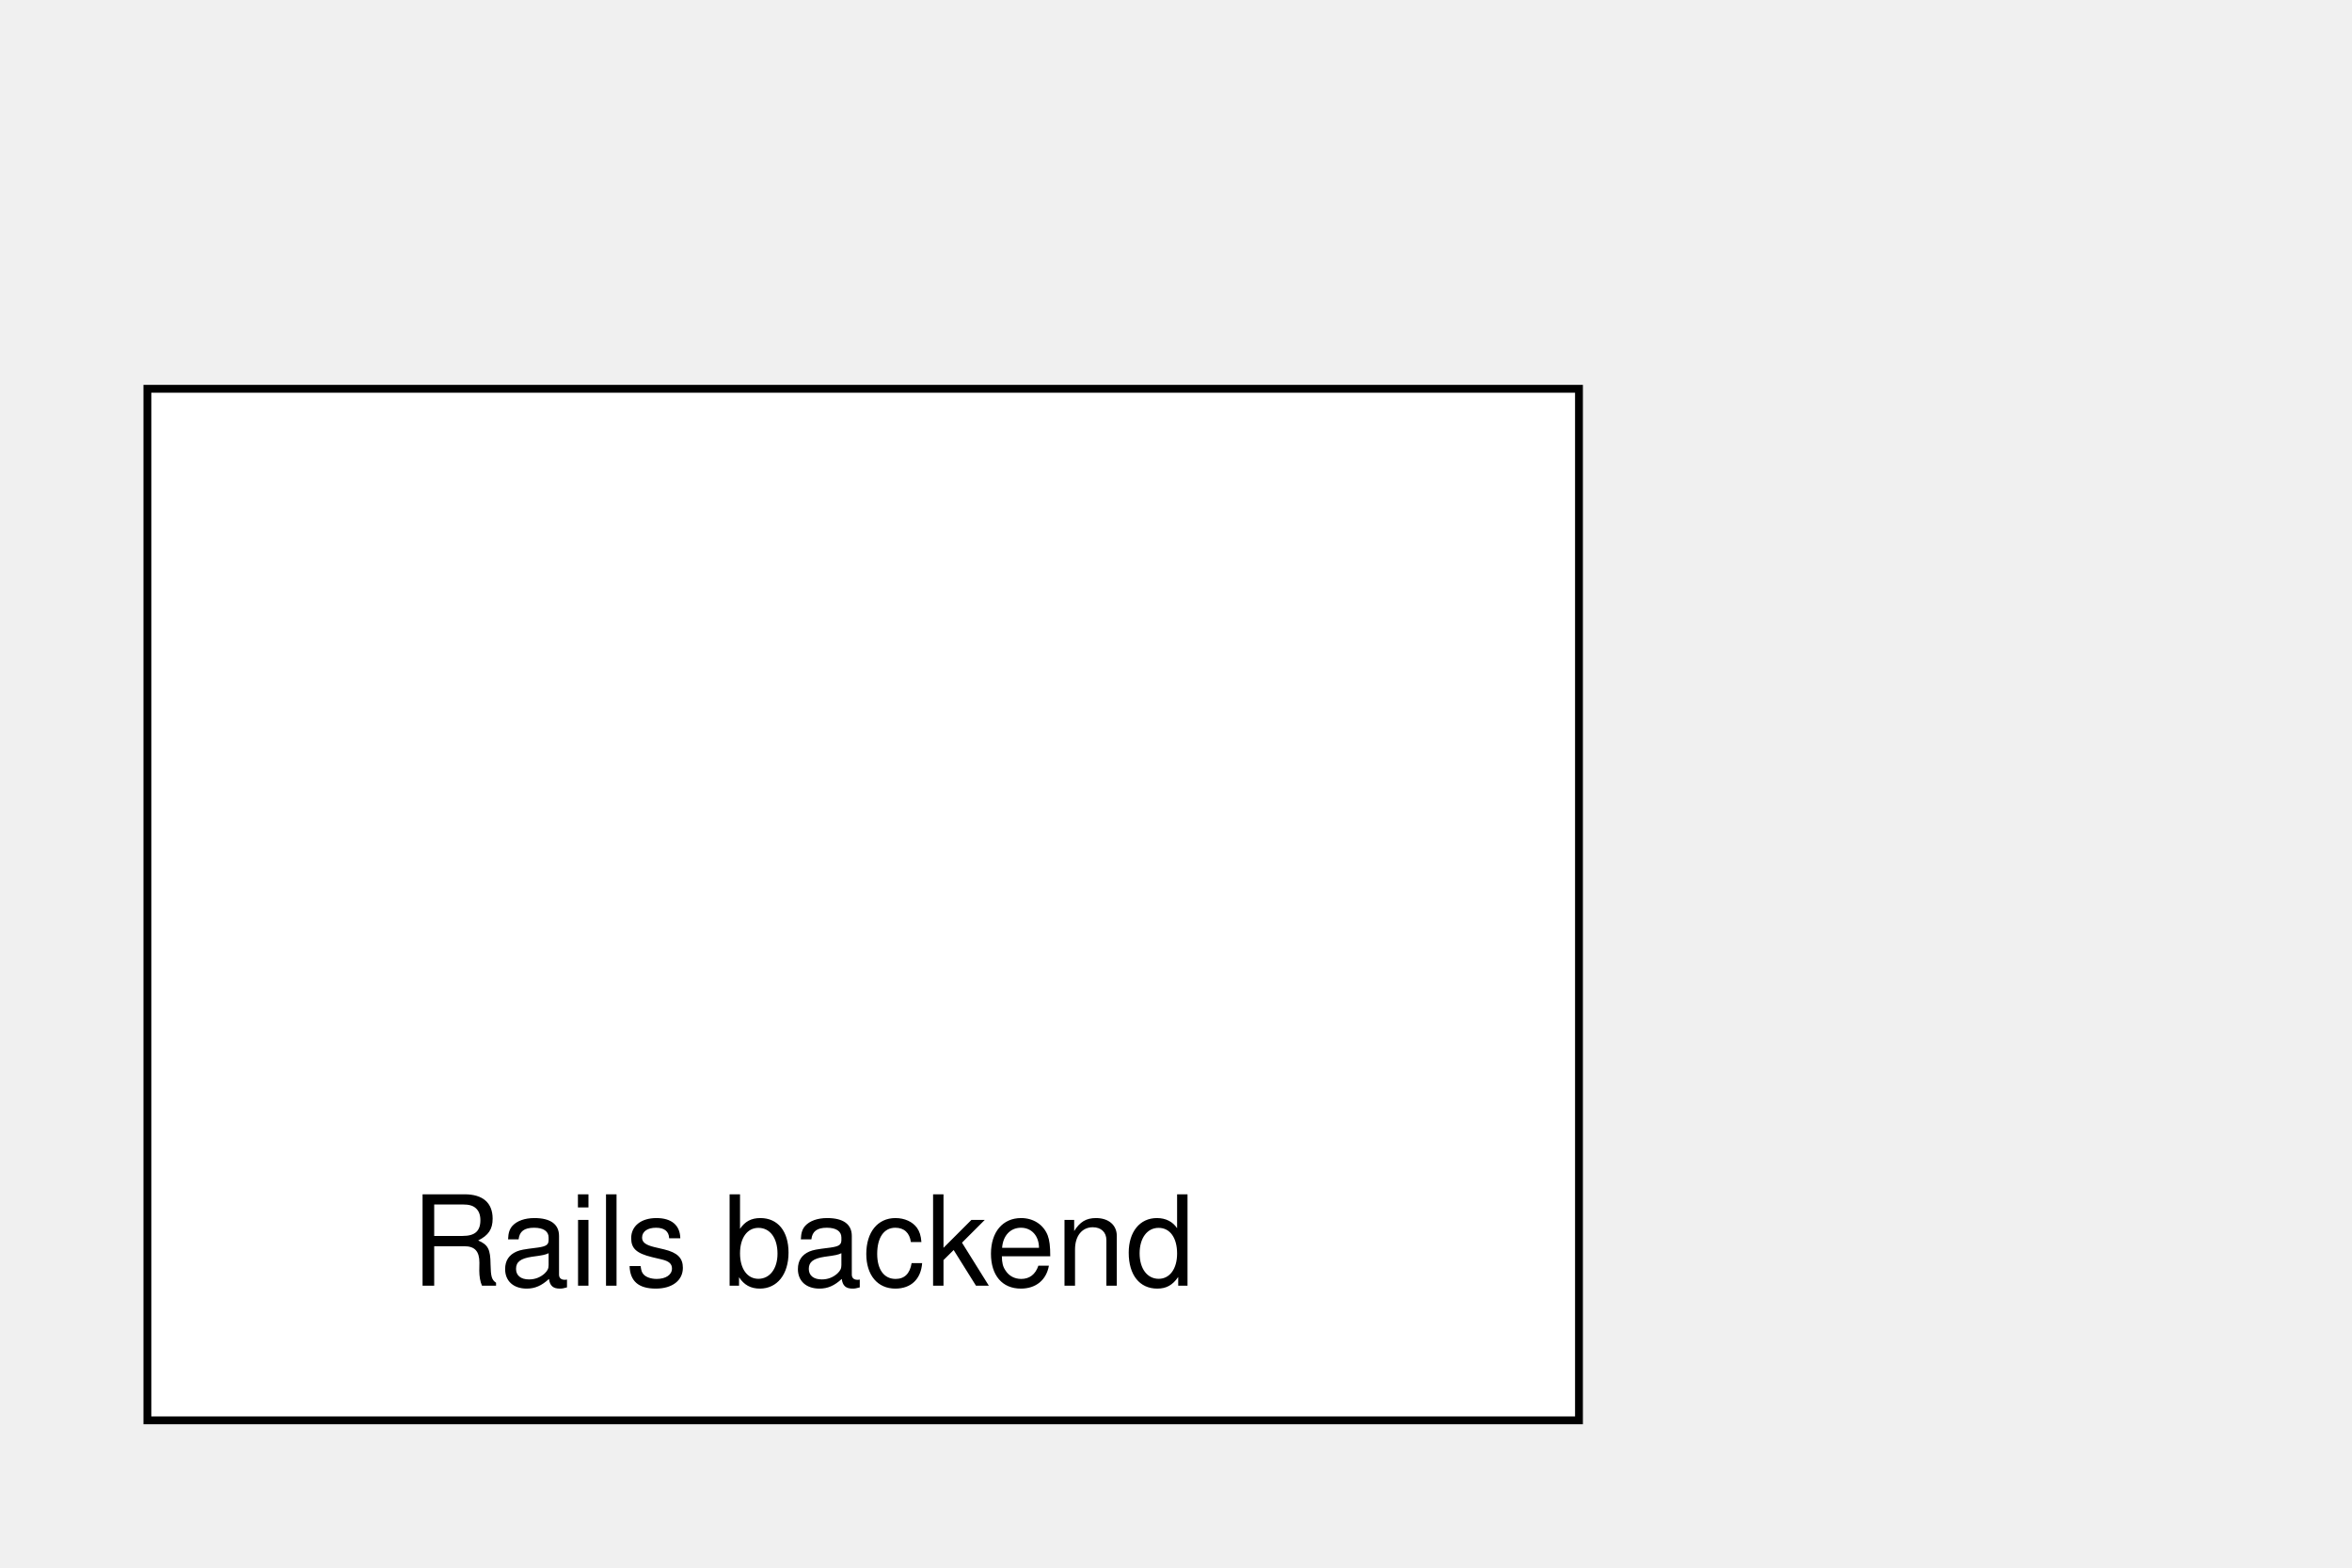
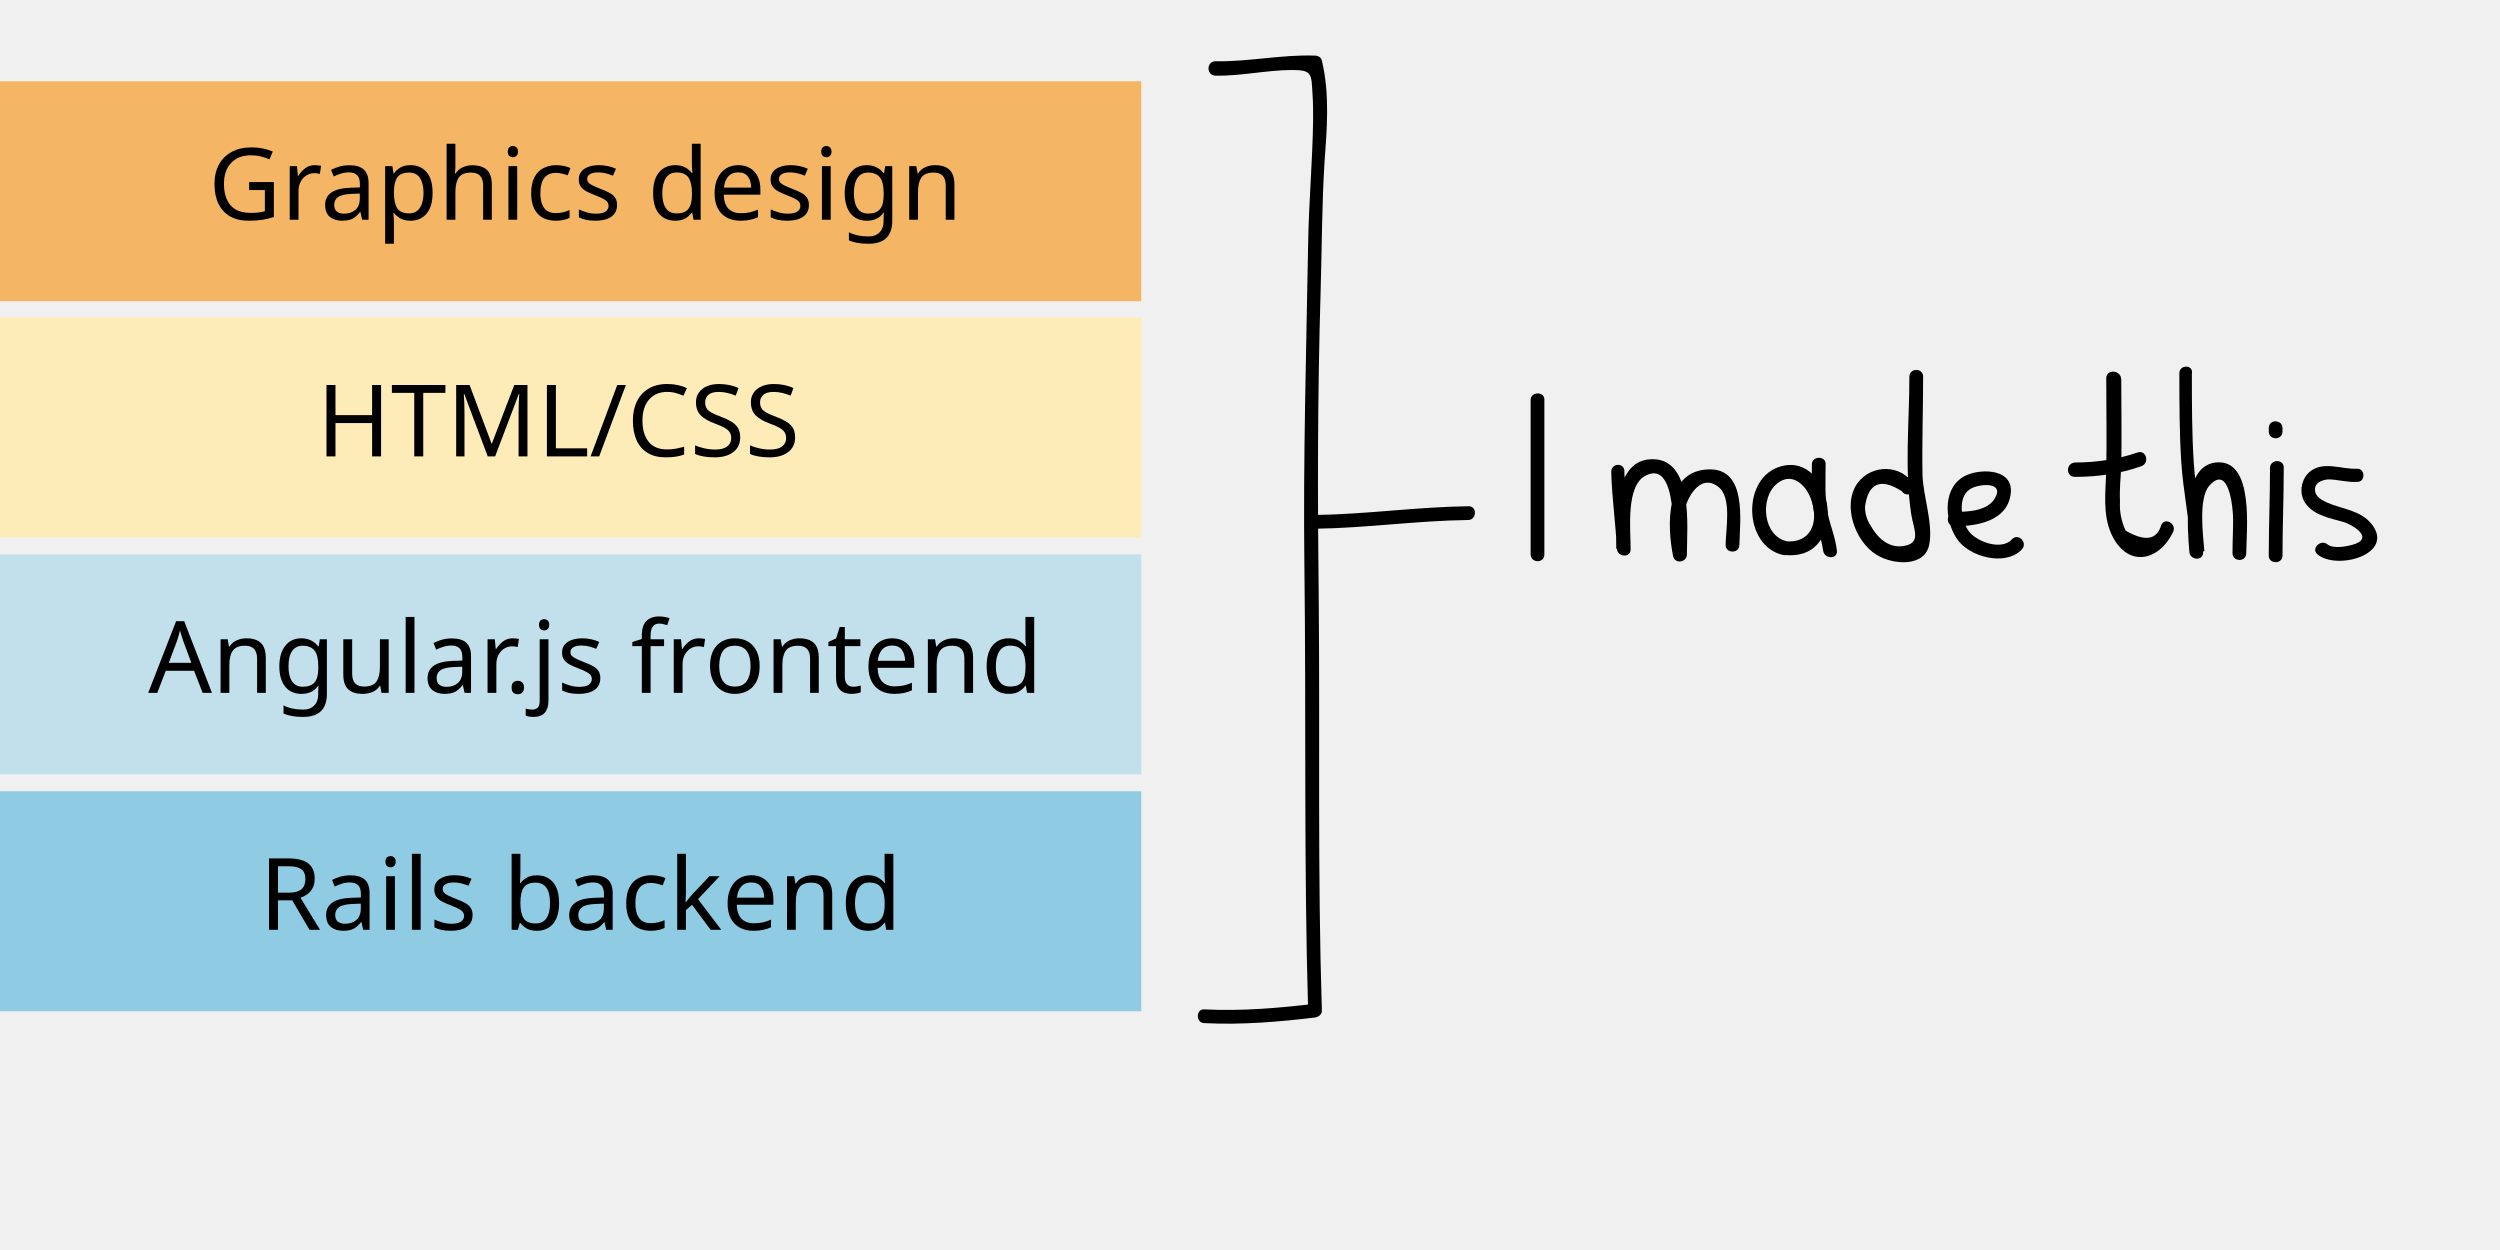
- <svg xmlns="http://www.w3.org/2000/svg" version="1.1" x="0px" y="0px" viewBox="0 0 300 200" style="enable-background:new 0 0 300 200;" xml:space="preserve">
+ <svg xmlns="http://www.w3.org/2000/svg" version="1.1" x="0px" y="0px" viewBox="0 0 400 200" style="enable-background:new 0 0 400 200;" xml:space="preserve">
  <style type="text/css">
- 	.st0{fill:#FFFFFF;stroke:#000000;stroke-miterlimit:10;}
- 	.st1{fill:none;}
- 	.st2{font-family:'Helvetica';}
- 	.st3{font-size:16px;}
+ 	.st0{fill:#C1E0EB;}
+ 	.st1{fill:#8FCCE3;}
+ 	.st2{fill:none;}
+ 	.st3{font-family:'HelveticaNeue-Italic';}
+ 	.st4{font-size:16px;}
+ 	.st5{fill:#FDECB8;}
+ 	.st6{fill:#F4B665;}
</style>
  <g id="Layer_1">
-     <rect id="XMLID_1_" x="18.8" y="49.6" class="st0" width="182.6" height="131.6" />
+     <rect id="XMLID_1_" x="0" y="88.7" class="st0" width="182.6" height="35.2" />
+     <rect id="XMLID_17_" x="0" y="126.6" class="st1" width="182.6" height="35.2" />
  </g>
  <g id="Layer_2">
-     <rect id="XMLID_2_" x="52.4" y="152.5" class="st1" width="102" height="13.7" />
-     <text id="XMLID_3_" transform="matrix(1 0 0 1 52.4141 164.021)" class="st2 st3">Rails backend</text>
+     <rect id="XMLID_232_" x="0" y="137.3" class="st2" width="182.6" height="13.7" />
+     <text id="XMLID_231_" transform="matrix(1 0 0 1 41.4921 148.7694)" class="st3 st4">Rails backend</text>
+     <rect id="XMLID_230_" x="0" y="99.4" class="st2" width="182.6" height="13.7" />
+     <text id="XMLID_229_" transform="matrix(1 0 0 1 23.7084 110.8636)" class="st3 st4">Angular.js frontend</text>
+     <rect id="XMLID_228_" x="0" y="50.8" class="st5" width="182.6" height="35.2" />
+     <rect id="XMLID_227_" x="0" y="61.6" class="st2" width="182.6" height="13.7" />
+     <text id="XMLID_226_" transform="matrix(1 0 0 1 50.6918 73.0187)" class="st3 st4">HTML/CSS</text>
+     <rect id="XMLID_225_" x="0" y="13" class="st6" width="182.6" height="35.2" />
+     <rect id="XMLID_224_" x="0" y="23.7" class="st2" width="182.6" height="13.7" />
+     <text id="XMLID_223_" transform="matrix(1 0 0 1 33.3481 35.1585)" class="st3 st4">Graphics design</text>
+   </g>
+   <g id="annotation">
+     <g id="XMLID_28_">
+       <g id="XMLID_119_">
+         <path id="XMLID_123_" d="M244.9,64c0,8.2,0,16.5,0,24.7c0,1.4,2.2,1.5,2.2,0c0-8.2,0-16.5,0-24.7C247.2,62.6,244.9,62.6,244.9,64     L244.9,64z" />
+       </g>
+     </g>
+     <g id="XMLID_29_">
+       <g id="XMLID_113_">
+         <path id="XMLID_117_" d="M257.8,75.5c0.1,4.1,0.7,8.2,0.9,12.3c0.1,1.4,2.3,1.5,2.2,0c0-3-0.8-10.1,2.4-11.7     c5.2-2.7,4.4,10.2,4.4,12.6c0.7-0.1,1.5-0.2,2.2-0.3c-0.4-2-0.8-4.1-0.5-6.1c0.3-2.4,2.5-6.6,5.4-4.5c2.4,1.6,1.3,6.9,1.3,9.4     c0,1.4,2.2,1.4,2.2,0c0.1-3.9,1.2-12.1-4.7-12.1c-7.2,0-6.9,9-5.9,13.9c0.3,1.3,2.2,1,2.2-0.3c0-4.3,1.2-15.9-6.1-15.2     c-5.8,0.6-5.2,10.2-5.2,14.3c0.8,0,1.5,0,2.2,0c-0.2-4.1-0.8-8.2-0.9-12.3C260,74,257.8,74,257.8,75.5L257.8,75.5z" />
+       </g>
+     </g>
+     <g id="XMLID_30_">
+       <g id="XMLID_107_">
+         <path id="XMLID_111_" d="M285.9,86.6c-3.8-0.8-4.4-6.9-1.6-9.2c2.5-2.1,4.9,0.4,5.6,2.9c1.1,3.5-0.3,6.7-4.3,6.3     c-1.4-0.1-1.4,2.1,0,2.2c10.5,1,7.8-16.5-0.6-14.2c-6.4,1.7-6.1,12.8,0.3,14.2C286.8,89.1,287.4,86.9,285.9,86.6L285.9,86.6z" />
+       </g>
+     </g>
+     <g id="XMLID_31_">
+       <g id="XMLID_101_">
+         <path id="XMLID_105_" d="M289.9,74.3c0,2.5-0.1,4.9,0.3,7.4c0.3,2.2,1.2,4.2,1.5,6.4c0.2,1.4,2.4,1.4,2.2,0c-0.2-2-1-3.8-1.4-5.7     c-0.6-2.7-0.4-5.4-0.4-8.1C292.2,72.9,289.9,72.9,289.9,74.3L289.9,74.3z" />
+       </g>
+     </g>
+     <g id="XMLID_32_">
+       <g id="XMLID_95_">
+         <path id="XMLID_99_" d="M305.5,60.3c0,7.2-0.8,14.8,0.3,22c0.4,2.5,1.8,4.8-1.6,5.1c-2.2,0.2-3.9-1.5-4.9-3.3     c-0.6-0.9-0.9-1.9-0.9-3c0.5-3.8,2.5-4.7,5.9-2.5c0.8,1.2,2.7,0.1,1.9-1.1c-2-3.2-6.7-3.3-9-0.2c-2.5,3.5-0.4,9.4,3.1,11.5     c2.6,1.6,7.8,2,8.4-1.8c0.6-3.3-1-7.6-1.1-11c-0.1-5.2,0.1-10.4,0.1-15.6C307.8,58.8,305.5,58.8,305.5,60.3L305.5,60.3z" />
+       </g>
+     </g>
+     <g id="XMLID_34_">
+       <g id="XMLID_89_">
+         <path id="XMLID_93_" d="M312.7,84.2c3.6,0,8.4-0.8,9-5.1c0.6-4-4.4-4.2-7-3.1c-3.9,1.7-3.7,7.1-1.6,10.2     c1.9,2.9,7.8,4.5,10.4,1.7c1-1.1-0.6-2.7-1.6-1.6c-1.7,1.9-6,0.3-7.1-1.6c-1.1-1.9-1.6-5.5,0.7-6.6c1.4-0.7,5.2-1,3.7,1.6     c-1.2,2.1-4.4,2.2-6.5,2.2C311.3,82,311.3,84.2,312.7,84.2L312.7,84.2z" />
+       </g>
+     </g>
+     <g id="XMLID_36_">
+       <g id="XMLID_83_">
+         <path id="XMLID_87_" d="M337,60.5c0,4.9,0.1,9.8,0,14.8c-0.1,3.3-0.6,7,0.8,10.1c2.5,5.5,7.6,4.5,9.9-0.3     c0.6-1.3-1.3-2.4-1.9-1.1c-0.7,2.4-2.6,2.7-5.7,0.9c-0.7-1.5-1-3.1-0.9-4.7c-0.1-1.8,0.1-3.7,0.2-5.5c0.1-4.7,0-9.4,0-14.1     C339.2,59.1,337,59.1,337,60.5L337,60.5z" />
+       </g>
+     </g>
+     <g id="XMLID_43_">
+       <g id="XMLID_81_">
+         <path id="XMLID_118_" d="M332,76.3c3.6,0,7.2-0.5,10.6-1.7c1.4-0.5,0.8-2.7-0.6-2.2c-3.2,1.1-6.6,1.6-10,1.6     C330.5,74.1,330.5,76.3,332,76.3L332,76.3z" />
+       </g>
+     </g>
+     <g id="XMLID_50_">
+       <g id="XMLID_70_">
+         <path id="XMLID_75_" d="M348.7,59.7c0,4.7,0,9.5,0.3,14.2c0.3,4.8,1.4,9.5,1.5,14.3c0.8,0,1.5,0,2.2,0c-0.2-2.5-1-8.5,0.8-10.5     c3.2-3.6,3.8,3.8,3.8,5.4c0,1.8-0.1,3.6-0.1,5.4c0,1.4,2.2,1.5,2.2,0c0-3.4,1.4-15.2-4.9-14.5c-5.4,0.6-4.5,10.7-4.2,14.3     c0.1,1.4,2.3,1.5,2.2,0c-0.1-4.8-1.2-9.5-1.5-14.3c-0.3-4.7-0.3-9.5-0.3-14.2C351,58.3,348.7,58.3,348.7,59.7L348.7,59.7z" />
+       </g>
+     </g>
+     <g id="XMLID_57_">
+       <g id="XMLID_63_">
+         <path id="XMLID_68_" d="M363.2,74.9c0,4.7-0.2,9.3-0.2,14c0,1.4,2.2,1.4,2.2,0c0-4.7,0.2-9.3,0.2-14     C365.5,73.4,363.2,73.4,363.2,74.9L363.2,74.9z" />
+       </g>
+     </g>
+     <g id="XMLID_64_">
+       <g id="XMLID_56_">
+         <path id="XMLID_61_" d="M365.2,69c0-0.2,0-0.3,0-0.5c0-1.4-2.2-1.5-2.2,0c0,0.2,0,0.3,0,0.5C363,70.5,365.2,70.5,365.2,69     L365.2,69z" />
+       </g>
+     </g>
+     <g id="XMLID_71_">
+       <g id="XMLID_49_">
+         <path id="XMLID_54_" d="M377.1,75c-2.4,0.1-5.2-1.2-7.3,0.3c-1.7,1.2-2.1,3.8-0.8,5.4c1.4,1.8,3.8,2.2,5.9,2.8     c1.4,0.4,4.8,2.4,2,3.5c-1.1,0.4-3.5,0.9-4.5,0.1c-1.1-0.9-2.7,0.7-1.6,1.6c3.1,2.6,12.4,0,8.7-4.8c-1.8-2.3-4.7-2.4-7.2-3.5     c-0.8-0.4-1.8-0.9-1.9-1.9c-0.1-1.3,1.1-1.7,2.1-1.8c1.5,0,3,0.5,4.6,0.4C378.5,77.2,378.5,74.9,377.1,75L377.1,75z" />
+       </g>
+     </g>
+     <g id="XMLID_2_">
+       <g id="XMLID_42_">
+         <path id="XMLID_47_" d="M194.4,12.1c4.2,0.1,8.2-0.9,12.4-0.9c3.2,0,3,0.7,3.2,3.8c0.1,1.4,0.1,2.8,0.1,4.2     c-0.1,6.7-0.7,13.3-0.8,19.9c-0.3,17.1-0.8,34.2-0.6,51.3c0.3,23.8-0.1,47.5,0.6,71.3c0.4-0.4,0.8-0.8,1.1-1.1     c-5.9,0.7-11.8,1.2-17.7,0.9c-1.4-0.1-1.4,2.2,0,2.2c5.9,0.3,11.9-0.2,17.7-0.9c0.6-0.1,1.1-0.5,1.1-1.1     c-0.7-21.9-0.3-43.7-0.5-65.5c-0.2-16.6-0.2-33,0.3-49.6c0.2-6.8,0.2-13.6,0.6-20.3c0.4-5.5,0.9-11.2-0.4-16.6     c-0.1-0.5-0.6-0.8-1.1-0.8c-5.3-0.2-10.6,1-15.9,0.9C193,9.8,193,12,194.4,12.1L194.4,12.1z" />
+       </g>
+     </g>
+     <g id="XMLID_27_">
+       <g id="XMLID_35_">
+         <path id="XMLID_40_" d="M210.3,84.6c8.2-0.1,16.4-1.3,24.6-1.4c1.4,0,1.5-2.3,0-2.2c-8.2,0.1-16.4,1.3-24.6,1.4     C208.9,82.4,208.9,84.6,210.3,84.6L210.3,84.6z" />
+       </g>
+     </g>
  </g>
</svg>
